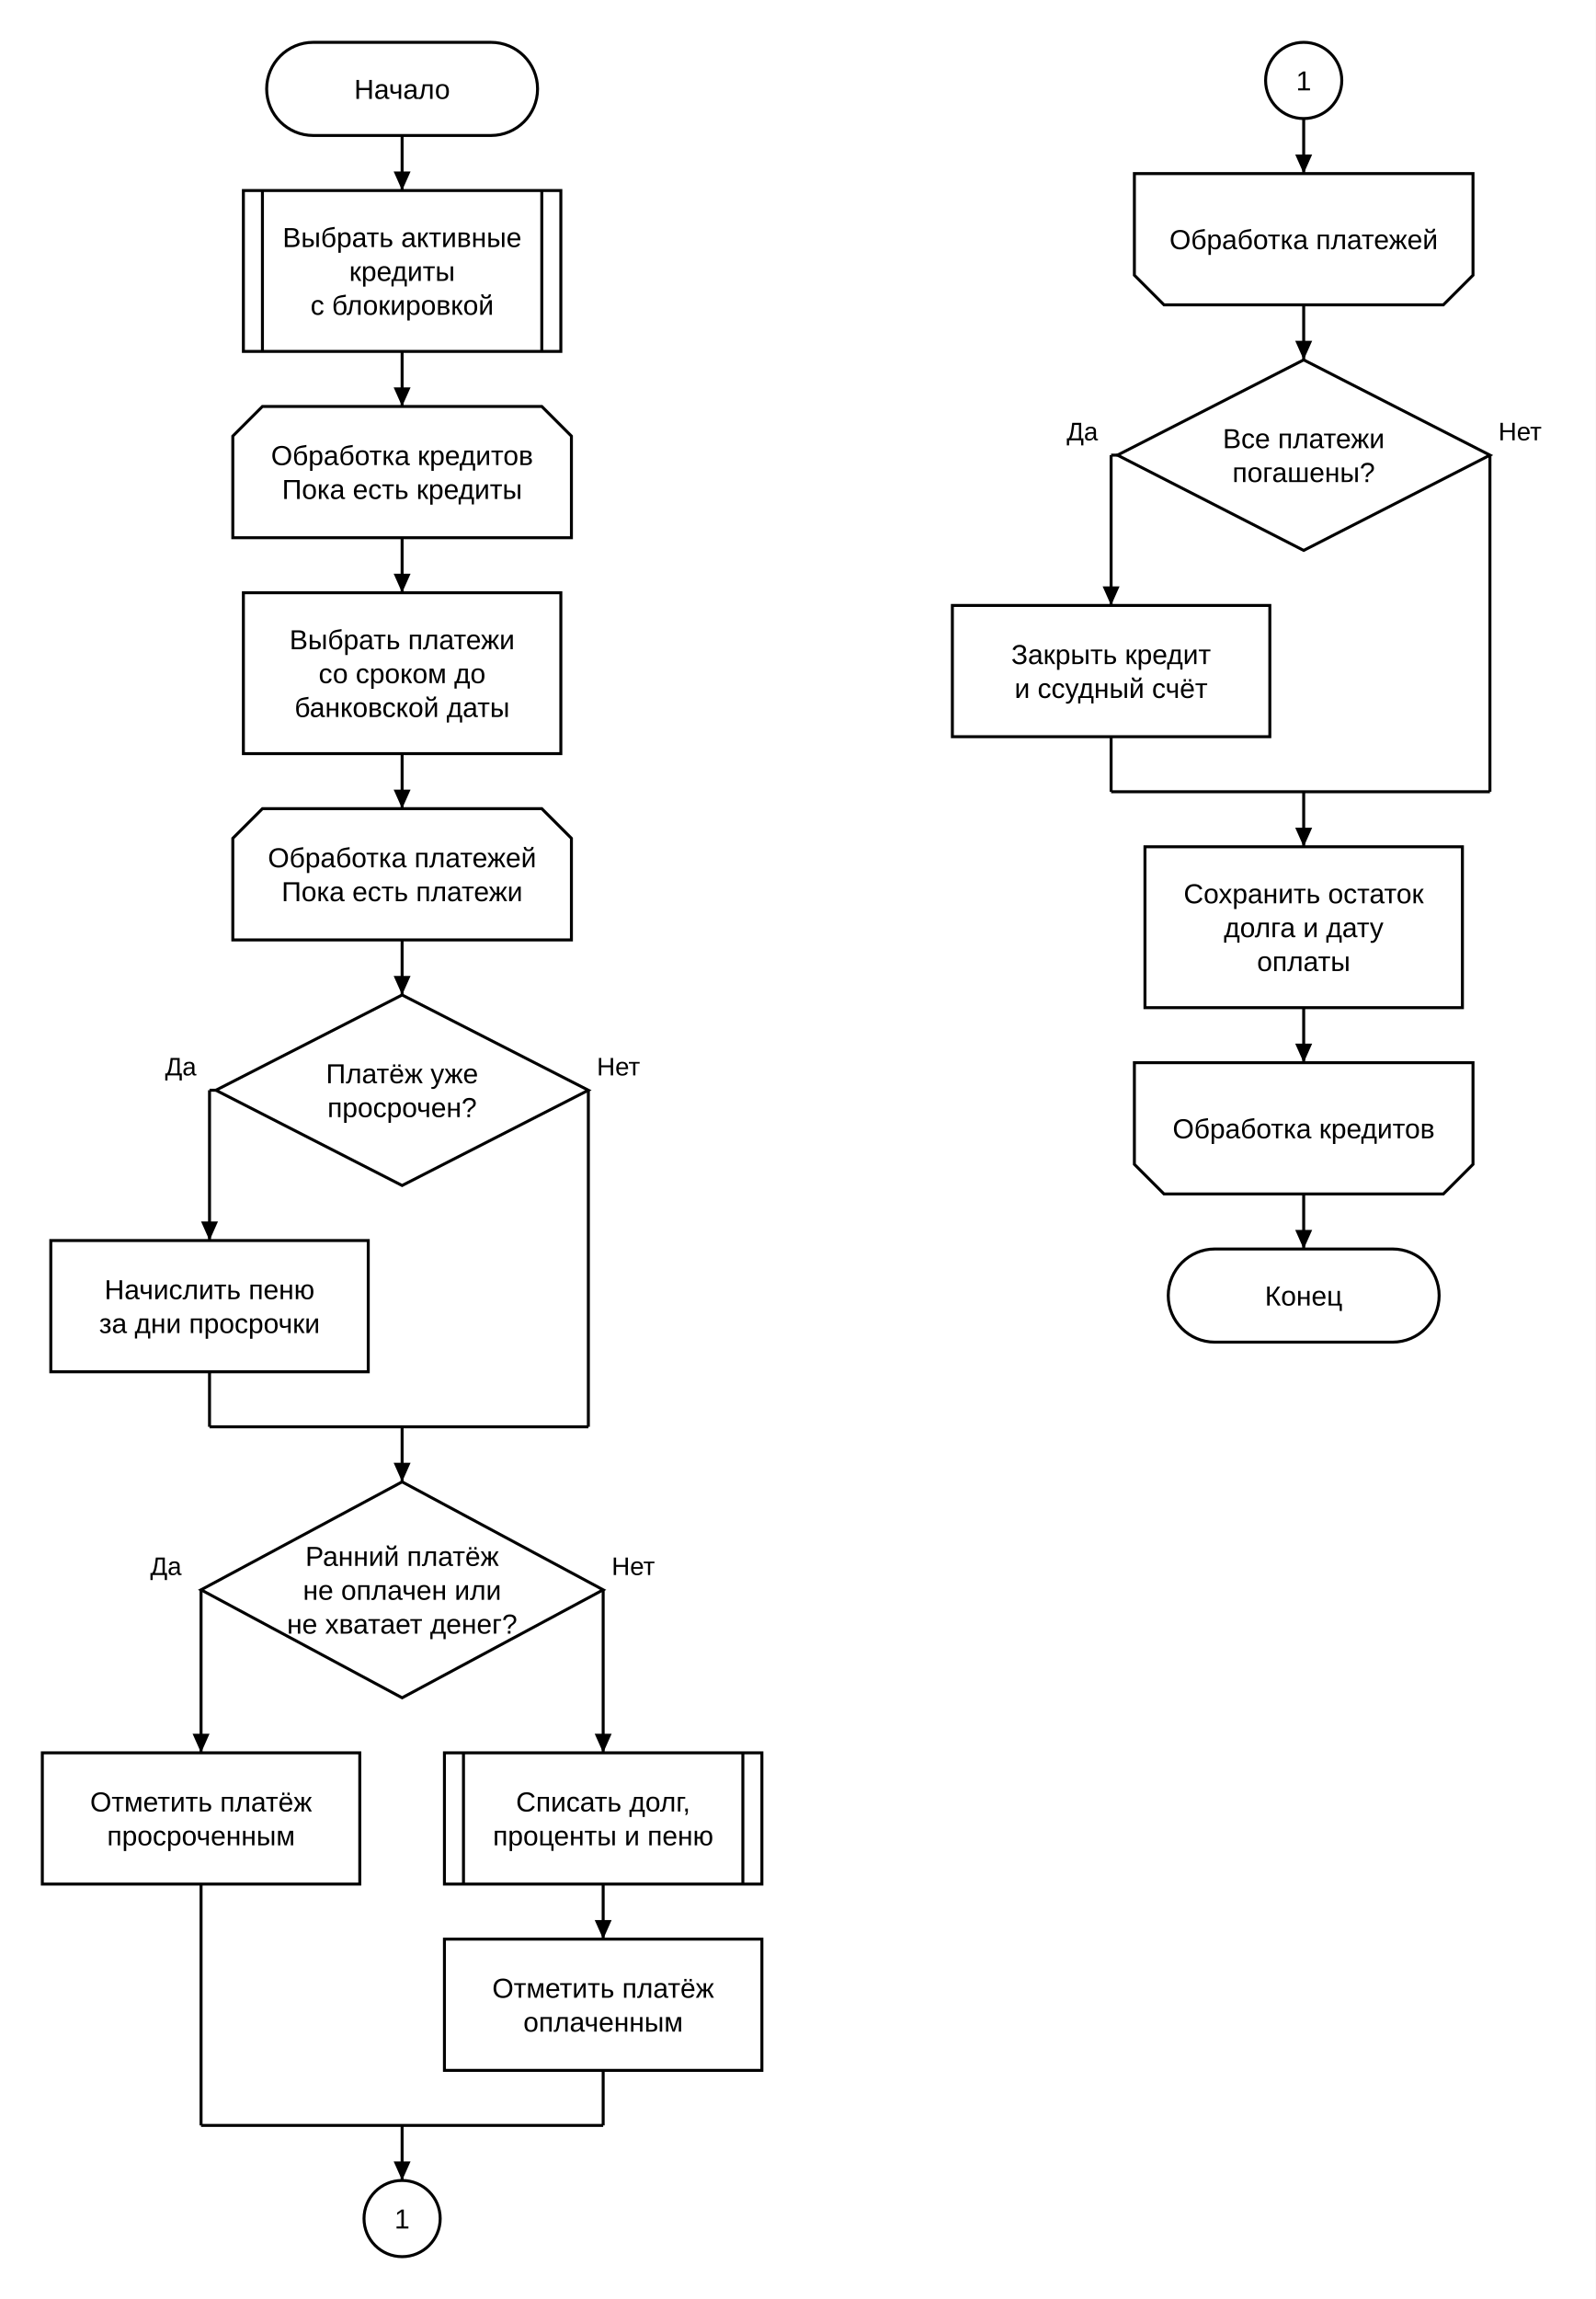
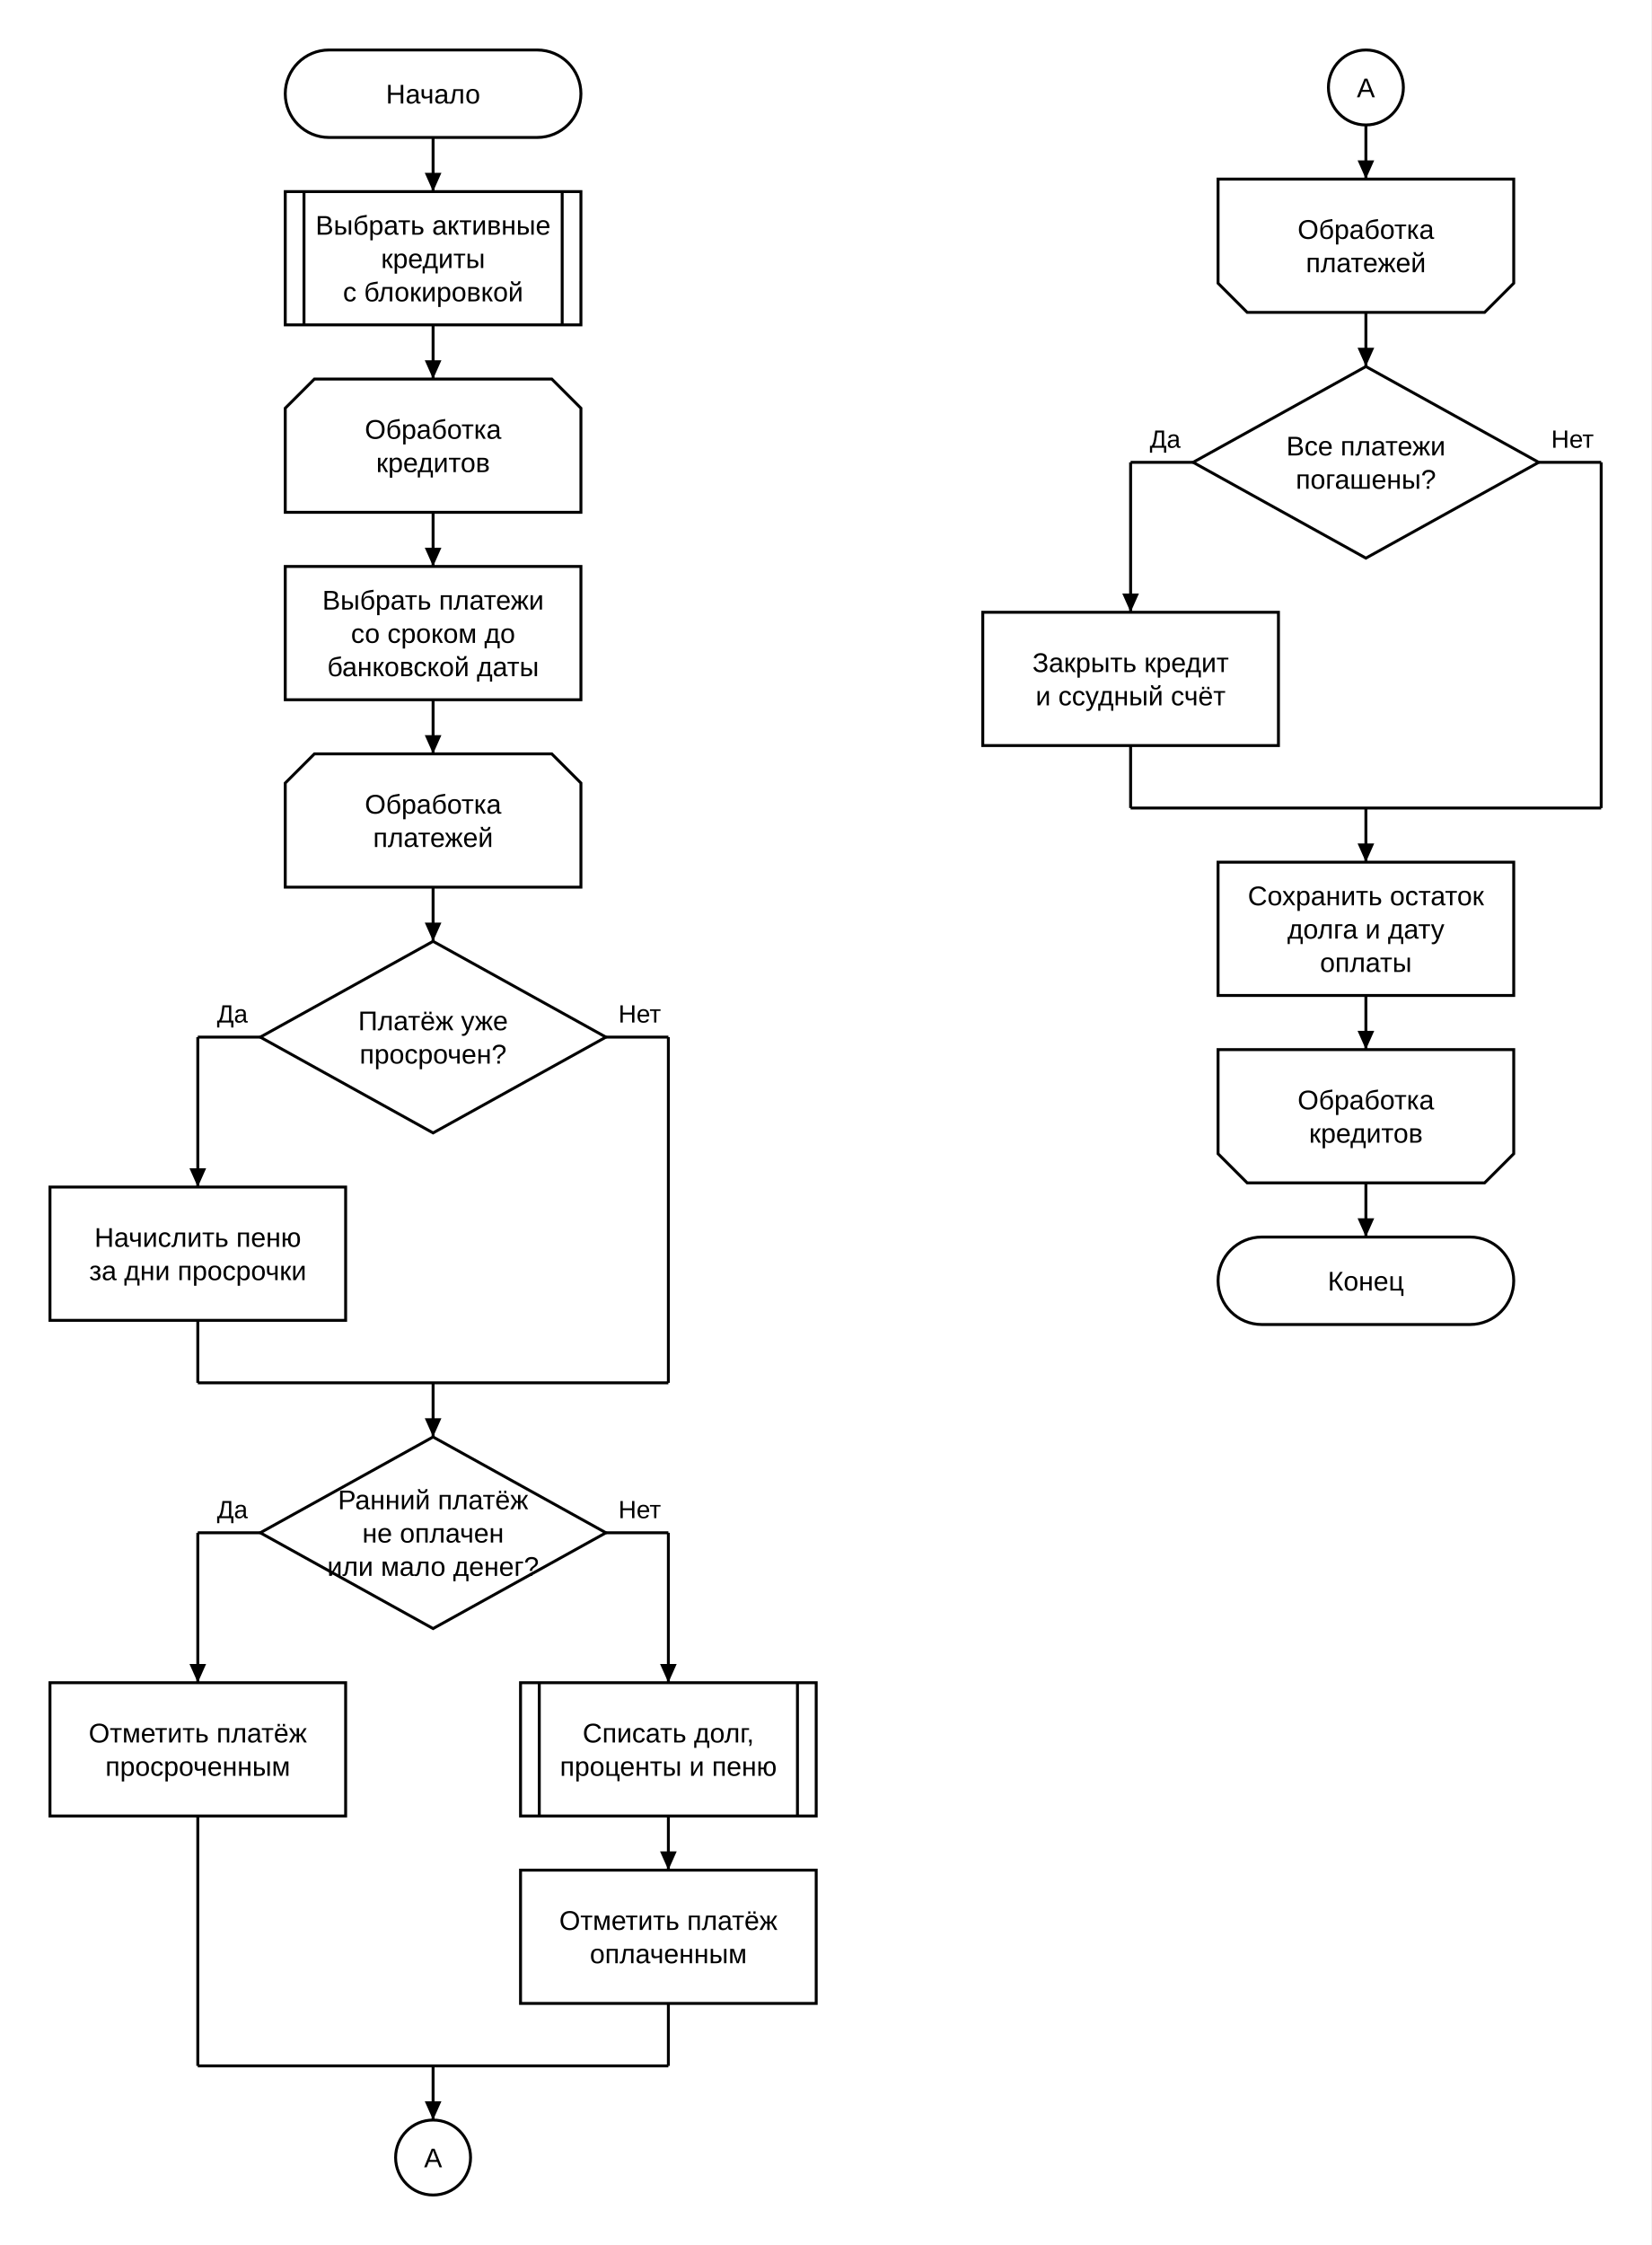
- <svg xmlns="http://www.w3.org/2000/svg" width="754" height="1086" viewBox="0 0 754 1086">
-   <rect x="0" y="0" width="754" height="1086" fill="white" />
+ <svg xmlns="http://www.w3.org/2000/svg" width="793" height="1078" viewBox="0 0 793 1078">
+   <rect x="0" y="0" width="793" height="1078" fill="white" />
  <defs>
    <marker id="a" markerWidth="9" markerHeight="8" refX="9" refY="4" orient="auto" markerUnits="userSpaceOnUse">
      <path d="M0,0 L9,4 L0,8 z" fill="#000" />
    </marker>
  </defs>
-   <rect x="126.0" y="20" width="128" height="44" rx="22.0" ry="22.0" fill="white" stroke="#000" stroke-width="1.4" />
-   <text x="190.0" y="46.7" text-anchor="middle" font-size="13" font-weight="normal" font-family="Arial, Liberation Sans, Helvetica, sans-serif">Начало</text>
-   <path d="M190.0,64 L190.0,90" fill="none" stroke="#000" stroke-width="1.4" marker-end="url(#a)" />
-   <rect x="115.0" y="90" width="150" height="76" fill="white" stroke="#000" stroke-width="1.4" />
-   <text x="190.0" y="116.7" text-anchor="middle" font-size="13" font-weight="normal" font-family="Arial, Liberation Sans, Helvetica, sans-serif">Выбрать активные</text>
-   <text x="190.0" y="132.7" text-anchor="middle" font-size="13" font-weight="normal" font-family="Arial, Liberation Sans, Helvetica, sans-serif">кредиты</text>
-   <text x="190.0" y="148.7" text-anchor="middle" font-size="13" font-weight="normal" font-family="Arial, Liberation Sans, Helvetica, sans-serif">с блокировкой</text>
-   <path d="M124.0,90 L124.0,166" fill="none" stroke="#000" stroke-width="1.4" />
-   <path d="M256.0,90 L256.0,166" fill="none" stroke="#000" stroke-width="1.4" />
-   <path d="M190.0,166 L190.0,192" fill="none" stroke="#000" stroke-width="1.4" marker-end="url(#a)" />
-   <polygon points="124.0,192 256.0,192 270.0,206 270.0,254 110.0,254 110.0,206" fill="white" stroke="#000" stroke-width="1.4" />
-   <text x="190.0" y="219.7" text-anchor="middle" font-size="13" font-weight="normal" font-family="Arial, Liberation Sans, Helvetica, sans-serif">Обработка кредитов</text>
-   <text x="190.0" y="235.7" text-anchor="middle" font-size="13" font-weight="normal" font-family="Arial, Liberation Sans, Helvetica, sans-serif">Пока есть кредиты</text>
-   <path d="M190.0,254 L190.0,280" fill="none" stroke="#000" stroke-width="1.4" marker-end="url(#a)" />
-   <rect x="115.0" y="280" width="150" height="76" fill="white" stroke="#000" stroke-width="1.4" />
-   <text x="190.0" y="306.7" text-anchor="middle" font-size="13" font-weight="normal" font-family="Arial, Liberation Sans, Helvetica, sans-serif">Выбрать платежи</text>
-   <text x="190.0" y="322.7" text-anchor="middle" font-size="13" font-weight="normal" font-family="Arial, Liberation Sans, Helvetica, sans-serif">со сроком до</text>
-   <text x="190.0" y="338.7" text-anchor="middle" font-size="13" font-weight="normal" font-family="Arial, Liberation Sans, Helvetica, sans-serif">банковской даты</text>
-   <path d="M190.0,356 L190.0,382" fill="none" stroke="#000" stroke-width="1.4" marker-end="url(#a)" />
-   <polygon points="124.0,382 256.0,382 270.0,396 270.0,444 110.0,444 110.0,396" fill="white" stroke="#000" stroke-width="1.4" />
-   <text x="190.0" y="409.7" text-anchor="middle" font-size="13" font-weight="normal" font-family="Arial, Liberation Sans, Helvetica, sans-serif">Обработка платежей</text>
-   <text x="190.0" y="425.7" text-anchor="middle" font-size="13" font-weight="normal" font-family="Arial, Liberation Sans, Helvetica, sans-serif">Пока есть платежи</text>
-   <path d="M190.0,444 L190.0,470" fill="none" stroke="#000" stroke-width="1.4" marker-end="url(#a)" />
-   <polygon points="190.0,470 278.0,515.0 190.0,560 102.0,515.0" fill="white" stroke="#000" stroke-width="1.4" />
-   <text x="190.0" y="511.7" text-anchor="middle" font-size="13" font-weight="normal" font-family="Arial, Liberation Sans, Helvetica, sans-serif">Платёж уже</text>
-   <text x="190.0" y="527.7" text-anchor="middle" font-size="13" font-weight="normal" font-family="Arial, Liberation Sans, Helvetica, sans-serif">просрочен?</text>
-   <path d="M102.0,515.0 L99.0,515.0" fill="none" stroke="#000" stroke-width="1.4" />
-   <text x="78.0" y="508.0" font-size="12" font-family="Arial, Liberation Sans, Helvetica, sans-serif">Да</text>
-   <path d="M278.0,515.0 L278.0,515.0" fill="none" stroke="#000" stroke-width="1.4" />
-   <text x="282.0" y="508.0" font-size="12" font-family="Arial, Liberation Sans, Helvetica, sans-serif">Нет</text>
-   <path d="M99.0,515.0 L99.0,586" fill="none" stroke="#000" stroke-width="1.4" marker-end="url(#a)" />
-   <rect x="24.0" y="586" width="150" height="62" fill="white" stroke="#000" stroke-width="1.4" />
-   <text x="99.0" y="613.7" text-anchor="middle" font-size="13" font-weight="normal" font-family="Arial, Liberation Sans, Helvetica, sans-serif">Начислить пеню</text>
-   <text x="99.0" y="629.7" text-anchor="middle" font-size="13" font-weight="normal" font-family="Arial, Liberation Sans, Helvetica, sans-serif">за дни просрочки</text>
-   <path d="M99.0,648 L99.0,674" fill="none" stroke="#000" stroke-width="1.4" />
-   <path d="M278.0,515.0 L278.0,674" fill="none" stroke="#000" stroke-width="1.4" />
-   <path d="M99.0,674 L278.0,674" fill="none" stroke="#000" stroke-width="1.4" />
-   <path d="M190.0,674 L190.0,700" fill="none" stroke="#000" stroke-width="1.4" marker-end="url(#a)" />
-   <polygon points="190.0,700 285.0,751.0 190.0,802 95.0,751.0" fill="white" stroke="#000" stroke-width="1.4" />
-   <text x="190.0" y="739.7" text-anchor="middle" font-size="13" font-weight="normal" font-family="Arial, Liberation Sans, Helvetica, sans-serif">Ранний платёж</text>
-   <text x="190.0" y="755.7" text-anchor="middle" font-size="13" font-weight="normal" font-family="Arial, Liberation Sans, Helvetica, sans-serif">не оплачен или</text>
-   <text x="190.0" y="771.7" text-anchor="middle" font-size="13" font-weight="normal" font-family="Arial, Liberation Sans, Helvetica, sans-serif">не хватает денег?</text>
-   <path d="M95.0,751.0 L95.0,751.0" fill="none" stroke="#000" stroke-width="1.4" />
-   <text x="71.0" y="744.0" font-size="12" font-family="Arial, Liberation Sans, Helvetica, sans-serif">Да</text>
-   <path d="M285.0,751.0 L285.0,751.0" fill="none" stroke="#000" stroke-width="1.4" />
-   <text x="289.0" y="744.0" font-size="12" font-family="Arial, Liberation Sans, Helvetica, sans-serif">Нет</text>
-   <path d="M95.0,751.0 L95.0,828" fill="none" stroke="#000" stroke-width="1.4" marker-end="url(#a)" />
-   <rect x="20.0" y="828" width="150" height="62" fill="white" stroke="#000" stroke-width="1.4" />
-   <text x="95.0" y="855.7" text-anchor="middle" font-size="13" font-weight="normal" font-family="Arial, Liberation Sans, Helvetica, sans-serif">Отметить платёж</text>
-   <text x="95.0" y="871.7" text-anchor="middle" font-size="13" font-weight="normal" font-family="Arial, Liberation Sans, Helvetica, sans-serif">просроченным</text>
-   <path d="M95.0,890 L95.0,1004" fill="none" stroke="#000" stroke-width="1.4" />
-   <path d="M285.0,751.0 L285.0,828" fill="none" stroke="#000" stroke-width="1.4" marker-end="url(#a)" />
-   <rect x="210.0" y="828" width="150" height="62" fill="white" stroke="#000" stroke-width="1.4" />
-   <text x="285.0" y="855.7" text-anchor="middle" font-size="13" font-weight="normal" font-family="Arial, Liberation Sans, Helvetica, sans-serif">Списать долг,</text>
-   <text x="285.0" y="871.7" text-anchor="middle" font-size="13" font-weight="normal" font-family="Arial, Liberation Sans, Helvetica, sans-serif">проценты и пеню</text>
-   <path d="M219.0,828 L219.0,890" fill="none" stroke="#000" stroke-width="1.4" />
-   <path d="M351.0,828 L351.0,890" fill="none" stroke="#000" stroke-width="1.4" />
-   <path d="M285.0,890 L285.0,916" fill="none" stroke="#000" stroke-width="1.4" marker-end="url(#a)" />
-   <rect x="210.0" y="916" width="150" height="62" fill="white" stroke="#000" stroke-width="1.4" />
-   <text x="285.0" y="943.7" text-anchor="middle" font-size="13" font-weight="normal" font-family="Arial, Liberation Sans, Helvetica, sans-serif">Отметить платёж</text>
-   <text x="285.0" y="959.7" text-anchor="middle" font-size="13" font-weight="normal" font-family="Arial, Liberation Sans, Helvetica, sans-serif">оплаченным</text>
-   <path d="M285.0,978 L285.0,1004" fill="none" stroke="#000" stroke-width="1.4" />
-   <path d="M95.0,1004 L285.0,1004" fill="none" stroke="#000" stroke-width="1.4" />
-   <path d="M190.0,1004 L190.0,1030" fill="none" stroke="#000" stroke-width="1.4" marker-end="url(#a)" />
-   <circle cx="190.0" cy="1048" r="18" fill="white" stroke="#000" stroke-width="1.4" />
-   <text x="190.0" y="1052.7" text-anchor="middle" font-size="13" font-weight="normal" font-family="Arial, Liberation Sans, Helvetica, sans-serif">1</text>
-   <circle cx="616.0" cy="38" r="18" fill="white" stroke="#000" stroke-width="1.4" />
-   <text x="616.0" y="42.7" text-anchor="middle" font-size="13" font-weight="normal" font-family="Arial, Liberation Sans, Helvetica, sans-serif">1</text>
-   <path d="M616.0,56 L616.0,82" fill="none" stroke="#000" stroke-width="1.4" marker-end="url(#a)" />
-   <polygon points="536.0,82 696.0,82 696.0,130 682.0,144 550.0,144 536.0,130" fill="white" stroke="#000" stroke-width="1.4" />
-   <text x="616.0" y="117.7" text-anchor="middle" font-size="13" font-weight="normal" font-family="Arial, Liberation Sans, Helvetica, sans-serif">Обработка платежей</text>
-   <path d="M616.0,144 L616.0,170" fill="none" stroke="#000" stroke-width="1.4" marker-end="url(#a)" />
-   <polygon points="616.0,170 704.0,215.0 616.0,260 528.0,215.0" fill="white" stroke="#000" stroke-width="1.4" />
-   <text x="616.0" y="211.7" text-anchor="middle" font-size="13" font-weight="normal" font-family="Arial, Liberation Sans, Helvetica, sans-serif">Все платежи</text>
-   <text x="616.0" y="227.7" text-anchor="middle" font-size="13" font-weight="normal" font-family="Arial, Liberation Sans, Helvetica, sans-serif">погашены?</text>
-   <path d="M528.0,215.0 L525.0,215.0" fill="none" stroke="#000" stroke-width="1.4" />
-   <text x="504.0" y="208.0" font-size="12" font-family="Arial, Liberation Sans, Helvetica, sans-serif">Да</text>
-   <path d="M704.0,215.0 L704.0,215.0" fill="none" stroke="#000" stroke-width="1.4" />
-   <text x="708.0" y="208.0" font-size="12" font-family="Arial, Liberation Sans, Helvetica, sans-serif">Нет</text>
-   <path d="M525.0,215.0 L525.0,286" fill="none" stroke="#000" stroke-width="1.4" marker-end="url(#a)" />
-   <rect x="450.0" y="286" width="150" height="62" fill="white" stroke="#000" stroke-width="1.4" />
-   <text x="525.0" y="313.7" text-anchor="middle" font-size="13" font-weight="normal" font-family="Arial, Liberation Sans, Helvetica, sans-serif">Закрыть кредит</text>
-   <text x="525.0" y="329.7" text-anchor="middle" font-size="13" font-weight="normal" font-family="Arial, Liberation Sans, Helvetica, sans-serif">и ссудный счёт</text>
-   <path d="M525.0,348 L525.0,374" fill="none" stroke="#000" stroke-width="1.4" />
-   <path d="M704.0,215.0 L704.0,374" fill="none" stroke="#000" stroke-width="1.4" />
-   <path d="M525.0,374 L704.0,374" fill="none" stroke="#000" stroke-width="1.4" />
-   <path d="M616.0,374 L616.0,400" fill="none" stroke="#000" stroke-width="1.4" marker-end="url(#a)" />
-   <rect x="541.0" y="400" width="150" height="76" fill="white" stroke="#000" stroke-width="1.4" />
-   <text x="616.0" y="426.7" text-anchor="middle" font-size="13" font-weight="normal" font-family="Arial, Liberation Sans, Helvetica, sans-serif">Сохранить остаток</text>
-   <text x="616.0" y="442.7" text-anchor="middle" font-size="13" font-weight="normal" font-family="Arial, Liberation Sans, Helvetica, sans-serif">долга и дату</text>
-   <text x="616.0" y="458.7" text-anchor="middle" font-size="13" font-weight="normal" font-family="Arial, Liberation Sans, Helvetica, sans-serif">оплаты</text>
-   <path d="M616.0,476 L616.0,502" fill="none" stroke="#000" stroke-width="1.4" marker-end="url(#a)" />
-   <polygon points="536.0,502 696.0,502 696.0,550 682.0,564 550.0,564 536.0,550" fill="white" stroke="#000" stroke-width="1.4" />
-   <text x="616.0" y="537.7" text-anchor="middle" font-size="13" font-weight="normal" font-family="Arial, Liberation Sans, Helvetica, sans-serif">Обработка кредитов</text>
-   <path d="M616.0,564 L616.0,590" fill="none" stroke="#000" stroke-width="1.4" marker-end="url(#a)" />
-   <rect x="552.0" y="590" width="128" height="44" rx="22.0" ry="22.0" fill="white" stroke="#000" stroke-width="1.4" />
-   <text x="616.0" y="616.7" text-anchor="middle" font-size="13" font-weight="normal" font-family="Arial, Liberation Sans, Helvetica, sans-serif">Конец</text>
+   <rect x="137.0" y="24" width="142" height="42" rx="21.0" ry="21.0" fill="white" stroke="#000" stroke-width="1.4" />
+   <text x="208.0" y="49.7" text-anchor="middle" font-size="13" font-weight="normal" font-family="Arial, Liberation Sans, Helvetica, sans-serif">Начало</text>
+   <path d="M208.0,66 L208.0,92" fill="none" stroke="#000" stroke-width="1.4" marker-end="url(#a)" />
+   <rect x="137.0" y="92" width="142" height="64" fill="white" stroke="#000" stroke-width="1.4" />
+   <text x="208.0" y="112.7" text-anchor="middle" font-size="13" font-weight="normal" font-family="Arial, Liberation Sans, Helvetica, sans-serif">Выбрать активные</text>
+   <text x="208.0" y="128.7" text-anchor="middle" font-size="13" font-weight="normal" font-family="Arial, Liberation Sans, Helvetica, sans-serif">кредиты</text>
+   <text x="208.0" y="144.7" text-anchor="middle" font-size="13" font-weight="normal" font-family="Arial, Liberation Sans, Helvetica, sans-serif">с блокировкой</text>
+   <path d="M146.0,92 L146.0,156" fill="none" stroke="#000" stroke-width="1.4" />
+   <path d="M270.0,92 L270.0,156" fill="none" stroke="#000" stroke-width="1.4" />
+   <path d="M208.0,156 L208.0,182" fill="none" stroke="#000" stroke-width="1.4" marker-end="url(#a)" />
+   <polygon points="151.0,182 265.0,182 279.0,196 279.0,246 137.0,246 137.0,196" fill="white" stroke="#000" stroke-width="1.4" />
+   <text x="208.0" y="210.7" text-anchor="middle" font-size="13" font-weight="normal" font-family="Arial, Liberation Sans, Helvetica, sans-serif">Обработка</text>
+   <text x="208.0" y="226.7" text-anchor="middle" font-size="13" font-weight="normal" font-family="Arial, Liberation Sans, Helvetica, sans-serif">кредитов</text>
+   <path d="M208.0,246 L208.0,272" fill="none" stroke="#000" stroke-width="1.4" marker-end="url(#a)" />
+   <rect x="137.0" y="272" width="142" height="64" fill="white" stroke="#000" stroke-width="1.4" />
+   <text x="208.0" y="292.7" text-anchor="middle" font-size="13" font-weight="normal" font-family="Arial, Liberation Sans, Helvetica, sans-serif">Выбрать платежи</text>
+   <text x="208.0" y="308.7" text-anchor="middle" font-size="13" font-weight="normal" font-family="Arial, Liberation Sans, Helvetica, sans-serif">со сроком до</text>
+   <text x="208.0" y="324.7" text-anchor="middle" font-size="13" font-weight="normal" font-family="Arial, Liberation Sans, Helvetica, sans-serif">банковской даты</text>
+   <path d="M208.0,336 L208.0,362" fill="none" stroke="#000" stroke-width="1.4" marker-end="url(#a)" />
+   <polygon points="151.0,362 265.0,362 279.0,376 279.0,426 137.0,426 137.0,376" fill="white" stroke="#000" stroke-width="1.4" />
+   <text x="208.0" y="390.7" text-anchor="middle" font-size="13" font-weight="normal" font-family="Arial, Liberation Sans, Helvetica, sans-serif">Обработка</text>
+   <text x="208.0" y="406.7" text-anchor="middle" font-size="13" font-weight="normal" font-family="Arial, Liberation Sans, Helvetica, sans-serif">платежей</text>
+   <path d="M208.0,426 L208.0,452" fill="none" stroke="#000" stroke-width="1.4" marker-end="url(#a)" />
+   <polygon points="208.0,452 291.0,498.0 208.0,544 125.0,498.0" fill="white" stroke="#000" stroke-width="1.4" />
+   <text x="208.0" y="494.7" text-anchor="middle" font-size="13" font-weight="normal" font-family="Arial, Liberation Sans, Helvetica, sans-serif">Платёж уже</text>
+   <text x="208.0" y="510.7" text-anchor="middle" font-size="13" font-weight="normal" font-family="Arial, Liberation Sans, Helvetica, sans-serif">просрочен?</text>
+   <path d="M125.0,498.0 L95.0,498.0" fill="none" stroke="#000" stroke-width="1.4" />
+   <path d="M291.0,498.0 L321.0,498.0" fill="none" stroke="#000" stroke-width="1.4" />
+   <text x="119.0" y="491.0" text-anchor="end" font-size="12" font-family="Arial, Liberation Sans, Helvetica, sans-serif">Да</text>
+   <text x="297.0" y="491.0" text-anchor="start" font-size="12" font-family="Arial, Liberation Sans, Helvetica, sans-serif">Нет</text>
+   <path d="M95.0,498.0 L95.0,570" fill="none" stroke="#000" stroke-width="1.4" marker-end="url(#a)" />
+   <rect x="24.0" y="570" width="142" height="64" fill="white" stroke="#000" stroke-width="1.4" />
+   <text x="95.0" y="598.7" text-anchor="middle" font-size="13" font-weight="normal" font-family="Arial, Liberation Sans, Helvetica, sans-serif">Начислить пеню</text>
+   <text x="95.0" y="614.7" text-anchor="middle" font-size="13" font-weight="normal" font-family="Arial, Liberation Sans, Helvetica, sans-serif">за дни просрочки</text>
+   <path d="M95.0,634 L95.0,664.0" fill="none" stroke="#000" stroke-width="1.4" />
+   <path d="M321.0,498.0 L321.0,664.0" fill="none" stroke="#000" stroke-width="1.4" />
+   <path d="M95.0,664.0 L321.0,664.0" fill="none" stroke="#000" stroke-width="1.4" />
+   <path d="M208.0,664.0 L208.0,690.0" fill="none" stroke="#000" stroke-width="1.4" marker-end="url(#a)" />
+   <polygon points="208.0,690.0 291.0,736.0 208.0,782.0 125.0,736.0" fill="white" stroke="#000" stroke-width="1.4" />
+   <text x="208.0" y="724.7" text-anchor="middle" font-size="13" font-weight="normal" font-family="Arial, Liberation Sans, Helvetica, sans-serif">Ранний платёж</text>
+   <text x="208.0" y="740.7" text-anchor="middle" font-size="13" font-weight="normal" font-family="Arial, Liberation Sans, Helvetica, sans-serif">не оплачен</text>
+   <text x="208.0" y="756.7" text-anchor="middle" font-size="13" font-weight="normal" font-family="Arial, Liberation Sans, Helvetica, sans-serif">или мало денег?</text>
+   <path d="M125.0,736.0 L95.0,736.0" fill="none" stroke="#000" stroke-width="1.4" />
+   <path d="M291.0,736.0 L321.0,736.0" fill="none" stroke="#000" stroke-width="1.4" />
+   <text x="119.0" y="729.0" text-anchor="end" font-size="12" font-family="Arial, Liberation Sans, Helvetica, sans-serif">Да</text>
+   <text x="297.0" y="729.0" text-anchor="start" font-size="12" font-family="Arial, Liberation Sans, Helvetica, sans-serif">Нет</text>
+   <path d="M95.0,736.0 L95.0,808.0" fill="none" stroke="#000" stroke-width="1.4" marker-end="url(#a)" />
+   <rect x="24.0" y="808.0" width="142" height="64" fill="white" stroke="#000" stroke-width="1.4" />
+   <text x="95.0" y="836.7" text-anchor="middle" font-size="13" font-weight="normal" font-family="Arial, Liberation Sans, Helvetica, sans-serif">Отметить платёж</text>
+   <text x="95.0" y="852.7" text-anchor="middle" font-size="13" font-weight="normal" font-family="Arial, Liberation Sans, Helvetica, sans-serif">просроченным</text>
+   <path d="M321.0,736.0 L321.0,808.0" fill="none" stroke="#000" stroke-width="1.4" marker-end="url(#a)" />
+   <rect x="250.0" y="808.0" width="142" height="64" fill="white" stroke="#000" stroke-width="1.4" />
+   <text x="321.0" y="836.7" text-anchor="middle" font-size="13" font-weight="normal" font-family="Arial, Liberation Sans, Helvetica, sans-serif">Списать долг,</text>
+   <text x="321.0" y="852.7" text-anchor="middle" font-size="13" font-weight="normal" font-family="Arial, Liberation Sans, Helvetica, sans-serif">проценты и пеню</text>
+   <path d="M259.0,808.0 L259.0,872.0" fill="none" stroke="#000" stroke-width="1.4" />
+   <path d="M383.0,808.0 L383.0,872.0" fill="none" stroke="#000" stroke-width="1.4" />
+   <path d="M321.0,872.0 L321.0,898.0" fill="none" stroke="#000" stroke-width="1.4" marker-end="url(#a)" />
+   <rect x="250.0" y="898.0" width="142" height="64" fill="white" stroke="#000" stroke-width="1.4" />
+   <text x="321.0" y="926.7" text-anchor="middle" font-size="13" font-weight="normal" font-family="Arial, Liberation Sans, Helvetica, sans-serif">Отметить платёж</text>
+   <text x="321.0" y="942.7" text-anchor="middle" font-size="13" font-weight="normal" font-family="Arial, Liberation Sans, Helvetica, sans-serif">оплаченным</text>
+   <path d="M95.0,872.0 L95.0,992.0" fill="none" stroke="#000" stroke-width="1.4" />
+   <path d="M321.0,962.0 L321.0,992.0" fill="none" stroke="#000" stroke-width="1.4" />
+   <path d="M95.0,992.0 L321.0,992.0" fill="none" stroke="#000" stroke-width="1.4" />
+   <path d="M208.0,992.0 L208.0,1018.0" fill="none" stroke="#000" stroke-width="1.4" marker-end="url(#a)" />
+   <circle cx="208.0" cy="1036.0" r="18" fill="white" stroke="#000" stroke-width="1.4" />
+   <text x="208.0" y="1040.7" text-anchor="middle" font-size="13" font-weight="normal" font-family="Arial, Liberation Sans, Helvetica, sans-serif">А</text>
+   <circle cx="656.0" cy="42" r="18" fill="white" stroke="#000" stroke-width="1.4" />
+   <text x="656.0" y="46.7" text-anchor="middle" font-size="13" font-weight="normal" font-family="Arial, Liberation Sans, Helvetica, sans-serif">А</text>
+   <path d="M656.0,60 L656.0,86" fill="none" stroke="#000" stroke-width="1.4" marker-end="url(#a)" />
+   <polygon points="585.0,86 727.0,86 727.0,136 713.0,150 599.0,150 585.0,136" fill="white" stroke="#000" stroke-width="1.4" />
+   <text x="656.0" y="114.7" text-anchor="middle" font-size="13" font-weight="normal" font-family="Arial, Liberation Sans, Helvetica, sans-serif">Обработка</text>
+   <text x="656.0" y="130.7" text-anchor="middle" font-size="13" font-weight="normal" font-family="Arial, Liberation Sans, Helvetica, sans-serif">платежей</text>
+   <path d="M656.0,150 L656.0,176" fill="none" stroke="#000" stroke-width="1.4" marker-end="url(#a)" />
+   <polygon points="656.0,176 739.0,222.0 656.0,268 573.0,222.0" fill="white" stroke="#000" stroke-width="1.4" />
+   <text x="656.0" y="218.7" text-anchor="middle" font-size="13" font-weight="normal" font-family="Arial, Liberation Sans, Helvetica, sans-serif">Все платежи</text>
+   <text x="656.0" y="234.7" text-anchor="middle" font-size="13" font-weight="normal" font-family="Arial, Liberation Sans, Helvetica, sans-serif">погашены?</text>
+   <path d="M573.0,222.0 L543.0,222.0" fill="none" stroke="#000" stroke-width="1.4" />
+   <path d="M739.0,222.0 L769.0,222.0" fill="none" stroke="#000" stroke-width="1.4" />
+   <text x="567.0" y="215.0" text-anchor="end" font-size="12" font-family="Arial, Liberation Sans, Helvetica, sans-serif">Да</text>
+   <text x="745.0" y="215.0" text-anchor="start" font-size="12" font-family="Arial, Liberation Sans, Helvetica, sans-serif">Нет</text>
+   <path d="M543.0,222.0 L543.0,294" fill="none" stroke="#000" stroke-width="1.4" marker-end="url(#a)" />
+   <rect x="472.0" y="294" width="142" height="64" fill="white" stroke="#000" stroke-width="1.4" />
+   <text x="543.0" y="322.7" text-anchor="middle" font-size="13" font-weight="normal" font-family="Arial, Liberation Sans, Helvetica, sans-serif">Закрыть кредит</text>
+   <text x="543.0" y="338.7" text-anchor="middle" font-size="13" font-weight="normal" font-family="Arial, Liberation Sans, Helvetica, sans-serif">и ссудный счёт</text>
+   <path d="M543.0,358 L543.0,388.0" fill="none" stroke="#000" stroke-width="1.4" />
+   <path d="M769.0,222.0 L769.0,388.0" fill="none" stroke="#000" stroke-width="1.4" />
+   <path d="M543.0,388.0 L769.0,388.0" fill="none" stroke="#000" stroke-width="1.4" />
+   <path d="M656.0,388.0 L656.0,414.0" fill="none" stroke="#000" stroke-width="1.4" marker-end="url(#a)" />
+   <rect x="585.0" y="414.0" width="142" height="64" fill="white" stroke="#000" stroke-width="1.4" />
+   <text x="656.0" y="434.7" text-anchor="middle" font-size="13" font-weight="normal" font-family="Arial, Liberation Sans, Helvetica, sans-serif">Сохранить остаток</text>
+   <text x="656.0" y="450.7" text-anchor="middle" font-size="13" font-weight="normal" font-family="Arial, Liberation Sans, Helvetica, sans-serif">долга и дату</text>
+   <text x="656.0" y="466.7" text-anchor="middle" font-size="13" font-weight="normal" font-family="Arial, Liberation Sans, Helvetica, sans-serif">оплаты</text>
+   <path d="M656.0,478.0 L656.0,504.0" fill="none" stroke="#000" stroke-width="1.4" marker-end="url(#a)" />
+   <polygon points="585.0,504.0 727.0,504.0 727.0,554.0 713.0,568.0 599.0,568.0 585.0,554.0" fill="white" stroke="#000" stroke-width="1.4" />
+   <text x="656.0" y="532.7" text-anchor="middle" font-size="13" font-weight="normal" font-family="Arial, Liberation Sans, Helvetica, sans-serif">Обработка</text>
+   <text x="656.0" y="548.7" text-anchor="middle" font-size="13" font-weight="normal" font-family="Arial, Liberation Sans, Helvetica, sans-serif">кредитов</text>
+   <path d="M656.0,568.0 L656.0,594.0" fill="none" stroke="#000" stroke-width="1.4" marker-end="url(#a)" />
+   <rect x="585.0" y="594.0" width="142" height="42" rx="21.0" ry="21.0" fill="white" stroke="#000" stroke-width="1.4" />
+   <text x="656.0" y="619.7" text-anchor="middle" font-size="13" font-weight="normal" font-family="Arial, Liberation Sans, Helvetica, sans-serif">Конец</text>
</svg>
